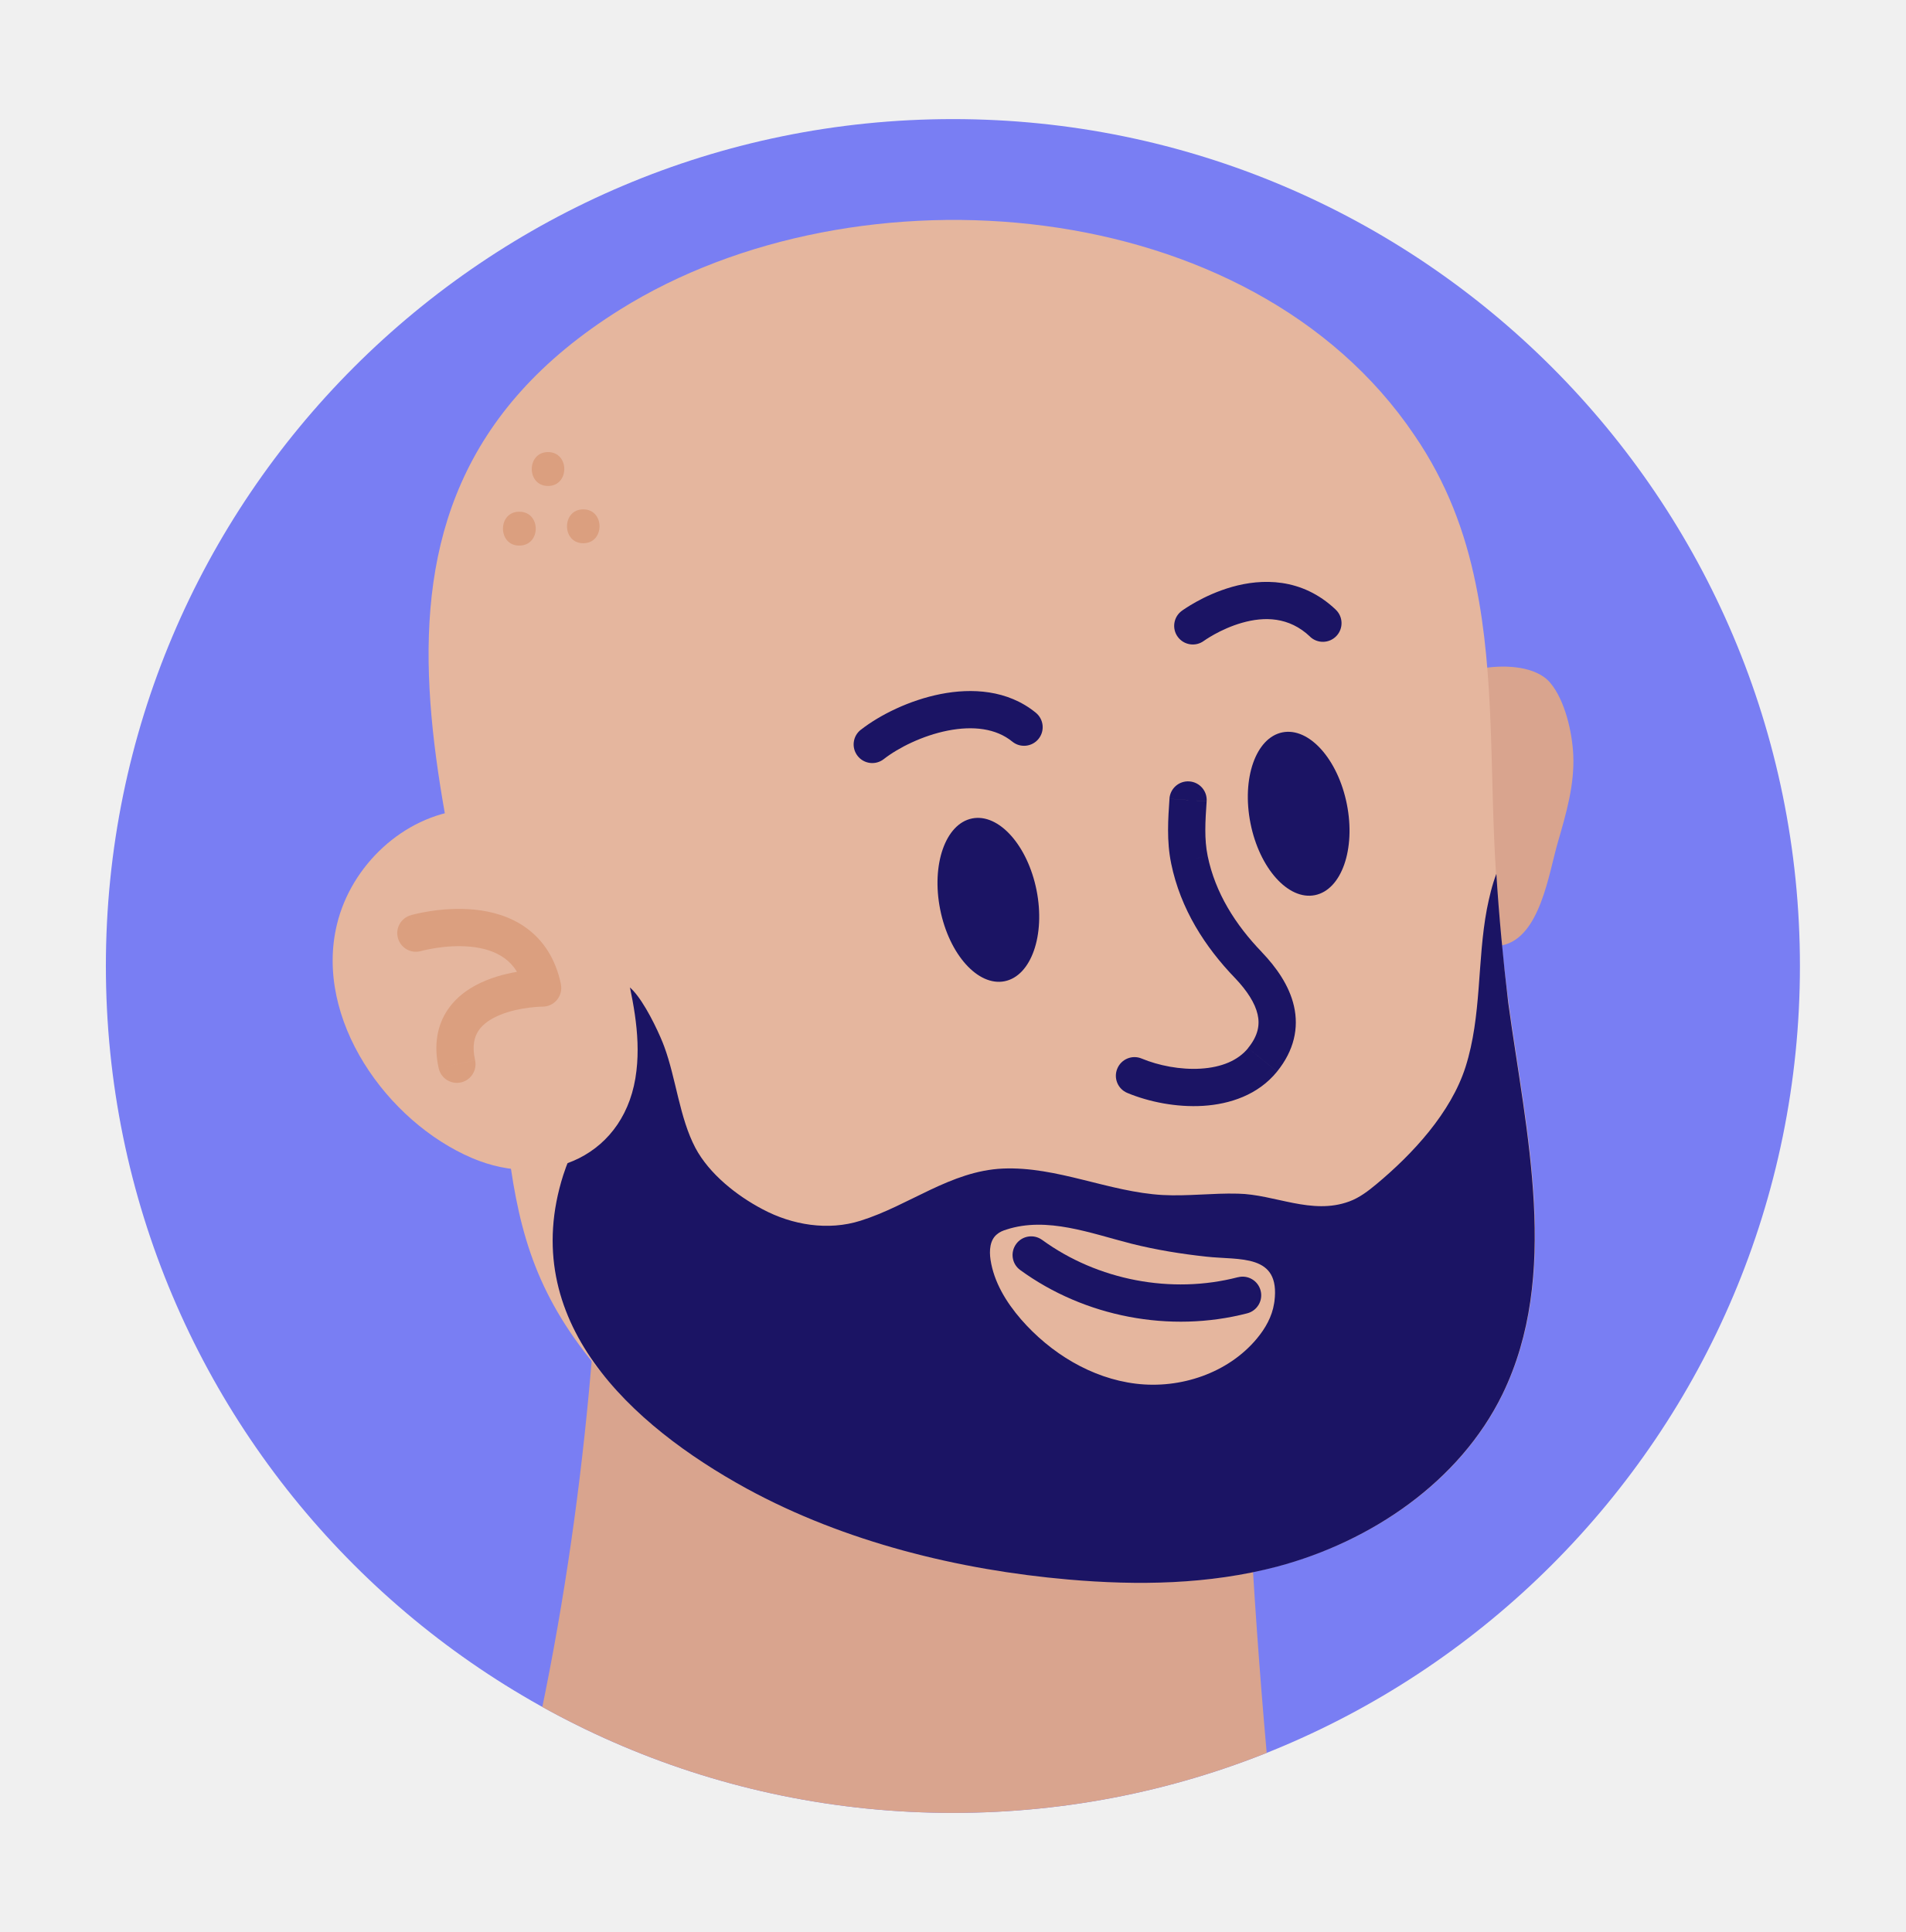
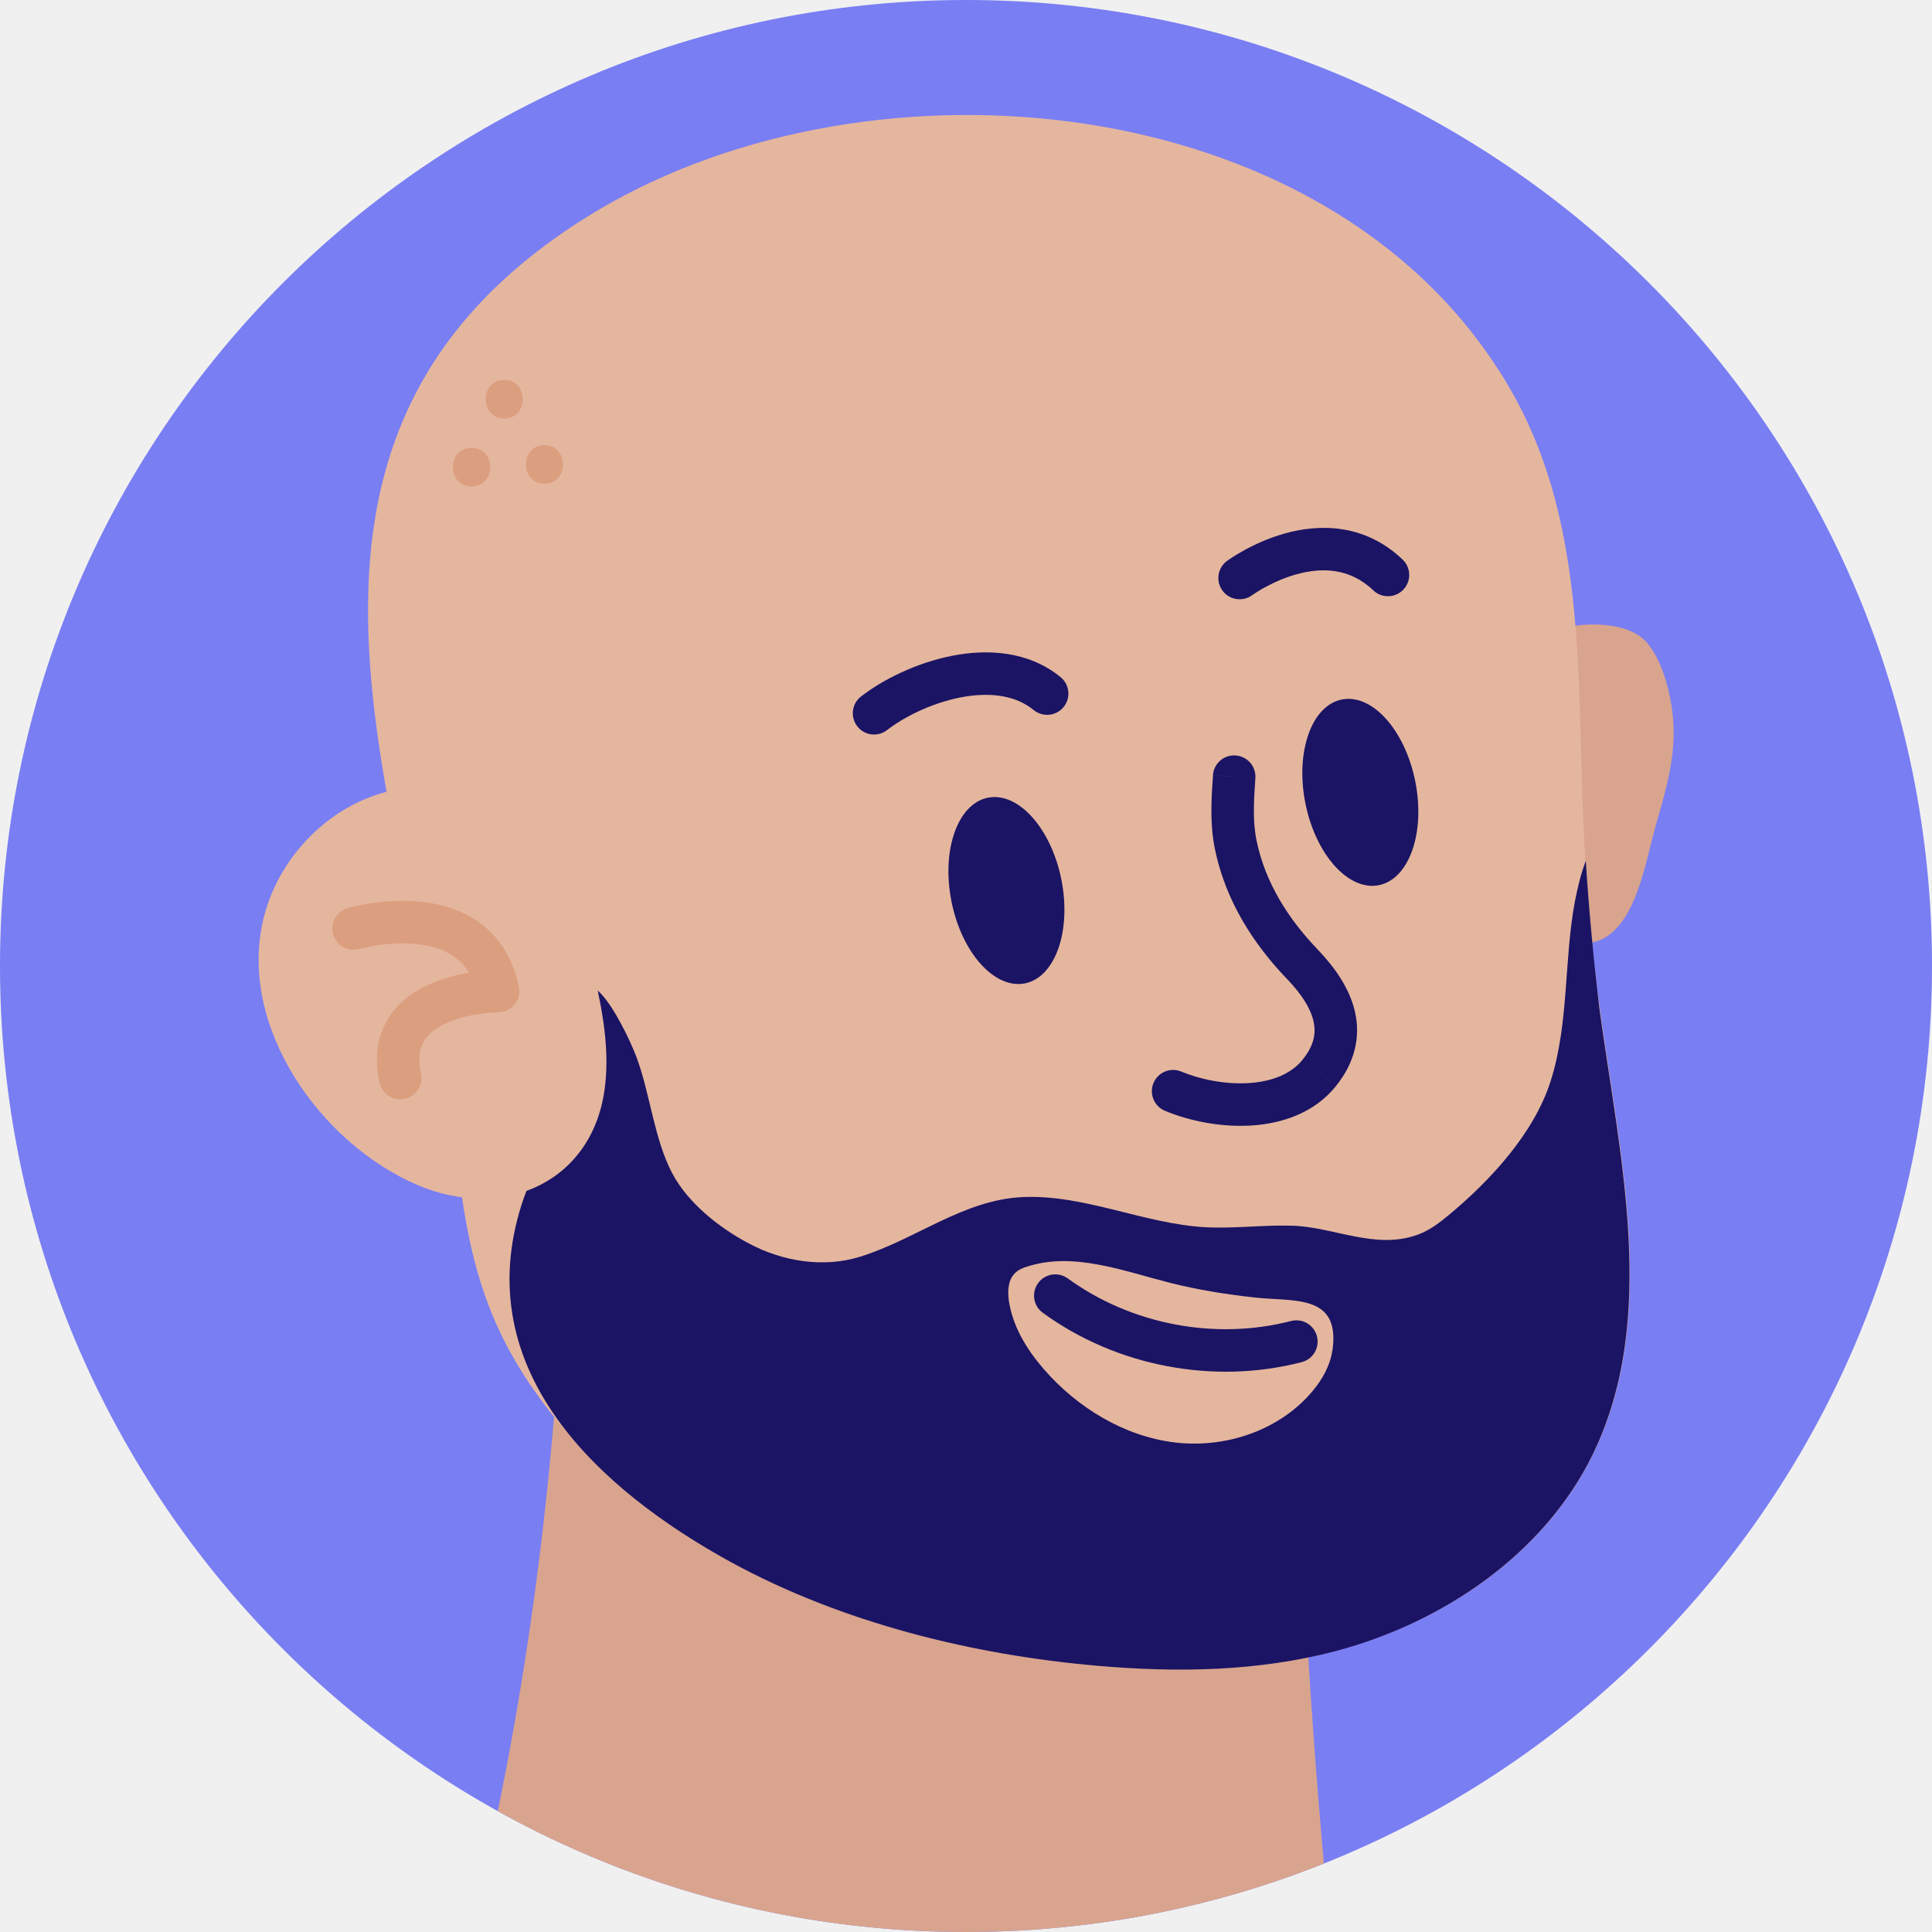
- <svg xmlns="http://www.w3.org/2000/svg" width="72" height="73" viewBox="0 0 72 73" fill="none">
-   <g clip-path="url(#clip0_76339_16453)">
-     <path d="M68 4.5H4V68.5H68V4.5Z" fill="#797EF3" />
-     <path d="M53.28 33.735C52.883 32.737 52.845 31.623 52.806 30.548C52.768 29.242 52.973 27.86 53.638 26.823C54.15 26.017 54.957 25.415 56.121 25.236C56.889 25.121 58.041 25.172 58.566 25.799C59.129 26.465 59.398 27.681 59.437 28.526C59.488 29.652 59.168 30.74 58.861 31.802C58.515 32.967 58.195 35.425 56.749 35.719C55.225 36.052 53.817 35.118 53.28 33.735Z" fill="#D9A48E" />
-     <path d="M48.07 68.5H19.59C19.693 68.065 19.795 67.63 19.898 67.194C21.933 58.465 22.726 50.004 22.841 40.852C30.048 43.514 37.626 42.375 45.062 42.26C47.827 42.222 46.906 45.358 46.931 48.289C46.969 51.95 47.11 55.598 47.328 59.233C47.52 62.331 47.763 65.428 48.07 68.5Z" fill="#D9A48E" />
-     <path d="M55.751 22.062C56.48 25.582 56.275 29.294 56.519 33.018C56.621 34.644 56.775 36.257 56.992 37.87C57.671 42.836 58.963 48.161 56.775 52.666C55.162 55.982 51.834 58.234 48.263 59.182C45.677 59.873 43.015 59.898 40.365 59.668C36.256 59.31 31.943 58.273 28.231 56.238C25.952 54.996 23.904 53.37 22.266 51.322C20.115 48.609 19.527 46.228 19.143 42.938C17.85 31.892 11.232 19.31 23.431 11.694C32.378 6.1 47.251 7.278 53.434 16.442C54.663 18.234 55.354 20.116 55.751 22.062Z" fill="#E5B69E" />
-     <path d="M37.953 37.076C38.958 36.875 39.498 35.336 39.16 33.637C38.821 31.939 37.731 30.724 36.726 30.925C35.721 31.125 35.18 32.665 35.519 34.363C35.858 36.062 36.947 37.276 37.953 37.076Z" fill="#1B1464" />
-     <path d="M49.676 33.823C50.682 33.623 51.222 32.083 50.883 30.385C50.544 28.686 49.455 27.472 48.45 27.672C47.444 27.873 46.904 29.412 47.243 31.111C47.582 32.809 48.671 34.024 49.676 33.823Z" fill="#1B1464" />
-     <path d="M33.386 28.684C33.942 28.25 34.856 27.793 35.808 27.605C36.766 27.417 37.632 27.522 38.243 28.021L39.133 26.931C38.067 26.06 36.707 25.994 35.537 26.224C34.362 26.456 33.245 27.009 32.521 27.575L33.386 28.684ZM38.243 28.021C38.543 28.267 38.988 28.222 39.233 27.921C39.479 27.621 39.434 27.177 39.133 26.931L38.243 28.021ZM32.521 27.573C32.214 27.813 32.16 28.254 32.399 28.561C32.639 28.869 33.08 28.922 33.388 28.683L32.521 27.573Z" fill="#1B1464" />
-     <path d="M45.062 23.649C45.48 24.216 45.48 24.216 45.48 24.216C45.48 24.216 45.481 24.215 45.482 24.215C45.485 24.212 45.49 24.208 45.499 24.203C45.514 24.192 45.54 24.175 45.574 24.152C45.644 24.107 45.747 24.042 45.879 23.969C46.145 23.822 46.513 23.648 46.93 23.53C47.764 23.294 48.698 23.299 49.494 24.056L50.464 23.036C49.172 21.808 47.649 21.864 46.547 22.175C45.997 22.332 45.527 22.554 45.198 22.737C45.032 22.83 44.898 22.912 44.805 22.973C44.758 23.004 44.721 23.029 44.694 23.047C44.681 23.056 44.669 23.064 44.662 23.07C44.658 23.073 44.654 23.075 44.651 23.078C44.65 23.079 44.649 23.079 44.648 23.08L44.646 23.082C44.645 23.082 44.645 23.082 45.062 23.649ZM49.492 24.057C49.774 24.325 50.219 24.314 50.488 24.032C50.756 23.75 50.746 23.304 50.463 23.036L49.492 24.057ZM44.645 23.082C44.333 23.312 44.266 23.754 44.497 24.066C44.727 24.378 45.169 24.445 45.481 24.215L44.645 23.082Z" fill="#1B1464" />
-     <path d="M38.542 47.987C40.978 49.762 44.202 50.379 47.121 49.623L46.767 48.259C44.259 48.911 41.467 48.376 39.371 46.849L38.542 47.987ZM47.121 49.623C47.497 49.525 47.724 49.141 47.625 48.765C47.528 48.389 47.144 48.162 46.767 48.261L47.121 49.623ZM39.371 46.85C39.058 46.621 38.616 46.69 38.389 47.005C38.161 47.32 38.228 47.76 38.543 47.988L39.371 46.85Z" fill="#1B1464" />
-     <path d="M45.624 32.339C45.494 31.706 45.533 31.049 45.586 30.277L44.182 30.182C44.132 30.921 44.069 31.773 44.246 32.625L45.624 32.339ZM47.669 35.973C46.67 34.937 45.91 33.734 45.624 32.34L44.245 32.623C44.599 34.351 45.53 35.785 46.655 36.952L47.669 35.973ZM48.246 40.489C48.891 39.692 49.073 38.842 48.885 38.016C48.707 37.233 48.214 36.546 47.671 35.977L46.651 36.947C47.119 37.438 47.415 37.904 47.511 38.328C47.598 38.707 47.543 39.119 47.151 39.601L48.246 40.489ZM42.591 41.297C43.404 41.635 44.446 41.846 45.454 41.784C46.46 41.721 47.529 41.374 48.246 40.49L47.153 39.603C46.77 40.075 46.142 40.33 45.366 40.378C44.593 40.427 43.766 40.261 43.131 39.997L42.591 41.297ZM45.586 30.275C45.613 29.887 45.32 29.552 44.931 29.525C44.543 29.498 44.207 29.791 44.181 30.181L45.586 30.275ZM44.934 32.481L45.624 32.34V32.339L44.934 32.481ZM47.162 36.462L47.671 35.977C47.67 35.975 47.669 35.974 47.667 35.973L47.162 36.462ZM43.131 39.997C42.773 39.847 42.36 40.017 42.211 40.377C42.061 40.736 42.231 41.148 42.591 41.297L43.131 39.997Z" fill="#1B1464" />
-     <path d="M48.147 49.172C48.147 49.198 48.135 49.223 48.135 49.249C48.058 49.748 47.802 50.196 47.482 50.58C46.394 51.886 44.589 52.487 42.912 52.282C41.235 52.078 39.687 51.13 38.573 49.85C38.01 49.198 37.549 48.442 37.421 47.598C37.37 47.252 37.395 46.855 37.664 46.638C37.767 46.548 37.895 46.497 38.023 46.458C39.559 45.959 41.197 46.599 42.759 46.996C43.68 47.226 44.627 47.38 45.575 47.482C46.829 47.623 48.378 47.354 48.147 49.172ZM56.531 33.018C56.365 33.454 56.263 33.902 56.173 34.35C55.802 36.321 55.981 38.382 55.367 40.314C54.816 42.042 53.37 43.604 52 44.743C51.693 44.999 51.36 45.255 50.976 45.396C49.555 45.921 48.16 45.127 46.765 45.102C45.818 45.076 44.871 45.204 43.923 45.153C41.888 45.038 39.93 44.065 37.882 44.154C35.911 44.244 34.349 45.55 32.506 46.126C31.29 46.51 29.933 46.292 28.807 45.69C27.834 45.178 26.797 44.359 26.272 43.374C25.671 42.234 25.543 40.762 25.095 39.546C24.826 38.804 23.367 35.706 23.021 37.972C22.803 39.367 22.739 40.737 22.227 42.081C21.933 42.862 21.536 43.604 21.28 44.398C19.527 49.902 23.827 53.844 28.218 56.25C31.93 58.273 36.243 59.322 40.352 59.681C42.989 59.911 45.664 59.873 48.25 59.194C51.808 58.247 55.149 55.982 56.762 52.679C58.951 48.174 57.658 42.849 56.979 37.882C56.787 36.257 56.634 34.644 56.531 33.018Z" fill="#1B1464" />
-     <path d="M21.229 31.764C20.294 30.906 19.078 30.42 17.517 30.599C15.238 30.842 13.267 32.698 12.73 34.926C11.859 38.51 14.624 42.388 17.837 43.758C20.691 44.974 23.686 43.655 24.045 40.455C24.211 39.034 23.878 37.614 23.558 36.231C23.174 34.554 22.432 32.852 21.229 31.764Z" fill="#E5B69E" />
-     <path d="M20.499 37.332C20.499 36.628 20.499 36.628 20.499 36.628C20.499 36.628 20.499 36.628 20.498 36.628H20.497C20.495 36.628 20.494 36.628 20.493 36.628C20.489 36.628 20.485 36.628 20.48 36.628C20.47 36.628 20.456 36.628 20.439 36.629C20.404 36.63 20.356 36.632 20.297 36.634C20.178 36.641 20.011 36.654 19.816 36.678C19.428 36.728 18.898 36.828 18.377 37.039C17.86 37.248 17.295 37.588 16.914 38.152C16.517 38.74 16.378 39.482 16.573 40.364L17.948 40.058C17.824 39.5 17.93 39.164 18.08 38.94C18.246 38.694 18.53 38.494 18.904 38.343C19.273 38.193 19.672 38.114 19.992 38.074C20.15 38.054 20.282 38.045 20.371 38.04C20.416 38.037 20.451 38.036 20.474 38.036C20.485 38.036 20.493 38.036 20.497 38.036C20.499 38.036 20.5 38.036 20.5 38.036C20.499 38.036 20.499 38.036 20.499 37.332ZM15.712 35.258C15.908 35.934 15.908 35.934 15.908 35.934C15.908 35.934 15.91 35.934 15.913 35.933C15.918 35.932 15.926 35.929 15.938 35.926C15.963 35.92 16 35.911 16.05 35.9C16.15 35.877 16.296 35.847 16.474 35.819C16.834 35.764 17.305 35.724 17.784 35.772C18.265 35.819 18.708 35.951 19.055 36.202C19.386 36.44 19.676 36.821 19.813 37.475L21.192 37.189C20.988 36.211 20.512 35.517 19.881 35.06C19.267 34.616 18.556 34.433 17.924 34.37C17.29 34.307 16.692 34.361 16.261 34.426C16.043 34.46 15.863 34.497 15.735 34.526C15.671 34.542 15.62 34.554 15.583 34.563C15.565 34.568 15.549 34.572 15.539 34.575C15.534 34.576 15.529 34.577 15.526 34.579C15.525 34.579 15.524 34.58 15.523 34.58H15.521C15.521 34.58 15.521 34.58 15.52 34.58C15.516 34.583 15.516 34.583 15.712 35.258ZM16.573 40.364C16.658 40.744 17.034 40.983 17.413 40.899C17.792 40.816 18.031 40.438 17.948 40.06L16.573 40.364ZM20.499 37.332V38.036C20.712 38.036 20.911 37.94 21.046 37.776C21.179 37.612 21.233 37.396 21.189 37.189L20.499 37.332ZM15.516 34.583C15.142 34.691 14.927 35.082 15.036 35.454C15.145 35.828 15.535 36.043 15.908 35.934L15.516 34.583Z" fill="#DB9F7F" />
-     <path d="M19.616 19.335C18.797 19.335 18.797 20.615 19.616 20.615C20.448 20.615 20.448 19.335 19.616 19.335Z" fill="#DB9F7F" />
-     <path d="M20.704 17.082C19.885 17.082 19.885 18.362 20.704 18.362C21.523 18.362 21.523 17.082 20.704 17.082Z" fill="#DB9F7F" />
-     <path d="M22.035 19.246C21.216 19.246 21.216 20.526 22.035 20.526C22.855 20.526 22.855 19.246 22.035 19.246Z" fill="#DB9F7F" />
+ <svg xmlns="http://www.w3.org/2000/svg" width="200" height="200" viewBox="0 0 200 200" fill="none">
+   <g clip-path="url(#clip0_117684_9707)">
+     <path d="M200 0H0V200H200V0Z" fill="#797EF3" />
+     <path d="M154 91.36C152.76 88.24 152.64 84.76 152.52 81.4C152.4 77.32 153.04 73 155.12 69.76C156.72 67.24 159.24 65.36 162.88 64.8C165.28 64.44 168.88 64.6 170.52 66.56C172.28 68.64 173.12 72.44 173.24 75.08C173.4 78.6 172.4 82 171.44 85.32C170.36 88.96 169.36 96.64 164.84 97.56C160.08 98.6 155.68 95.68 154 91.36Z" fill="#D9A48E" />
+     <path d="M137.72 200H48.72C49.04 198.64 49.36 197.28 49.68 195.92C56.04 168.64 58.52 142.2 58.88 113.6C81.4 121.92 105.08 118.36 128.32 118C136.96 117.88 134.08 127.68 134.16 136.84C134.28 148.28 134.72 159.68 135.4 171.04C136 180.72 136.76 190.4 137.72 200Z" fill="#D9A48E" />
+     <path d="M161.72 54.88C164 65.88 163.36 77.48 164.12 89.12C164.44 94.2 164.92 99.24 165.6 104.28C167.72 119.8 171.76 136.44 164.92 150.52C159.88 160.88 149.48 167.92 138.32 170.88C130.24 173.04 121.92 173.12 113.64 172.4C100.8 171.28 87.32 168.04 75.72 161.68C68.6 157.8 62.2 152.72 57.08 146.32C50.36 137.84 48.52 130.4 47.32 120.12C43.28 85.6 22.6 46.28 60.72 22.48C88.68 5 135.16 8.68 154.48 37.32C158.32 42.92 160.48 48.8 161.72 54.88Z" fill="#E5B69E" />
+     <path d="M106.102 101.799C109.243 101.172 110.931 96.361 109.873 91.053C108.814 85.746 105.409 81.951 102.268 82.577C99.126 83.204 97.438 88.014 98.497 93.322C99.555 98.63 102.96 102.425 106.102 101.799Z" fill="#1B1464" />
+     <path d="M142.738 91.635C145.88 91.008 147.568 86.197 146.509 80.889C145.451 75.581 142.046 71.786 138.904 72.413C135.763 73.039 134.075 77.85 135.133 83.158C136.192 88.466 139.597 92.261 142.738 91.635Z" fill="#1B1464" />
+     <path d="M91.832 75.576C93.568 74.22 96.424 72.792 99.4 72.204C102.392 71.616 105.1 71.944 107.008 73.504L109.792 70.096C106.46 67.376 102.208 67.168 98.552 67.888C94.88 68.612 91.392 70.34 89.128 72.108L91.832 75.576ZM107.008 73.504C107.948 74.272 109.336 74.132 110.104 73.192C110.872 72.252 110.732 70.864 109.792 70.096L107.008 73.504ZM89.128 72.104C88.168 72.852 88 74.232 88.748 75.192C89.496 76.152 90.876 76.32 91.836 75.572L89.128 72.104Z" fill="#1B1464" />
+     <path d="M128.32 59.84C129.624 61.612 129.624 61.612 129.624 61.612C129.624 61.612 129.628 61.608 129.632 61.608C129.64 61.6 129.656 61.588 129.684 61.572C129.732 61.536 129.812 61.484 129.92 61.412C130.136 61.272 130.46 61.068 130.872 60.84C131.704 60.38 132.852 59.836 134.156 59.468C136.764 58.732 139.68 58.748 142.168 61.112L145.2 57.924C141.164 54.088 136.404 54.264 132.96 55.236C131.24 55.724 129.772 56.42 128.744 56.992C128.224 57.28 127.808 57.536 127.516 57.728C127.368 57.824 127.252 57.904 127.168 57.96C127.128 57.988 127.092 58.012 127.068 58.032C127.056 58.04 127.044 58.048 127.036 58.056C127.032 58.06 127.028 58.06 127.024 58.064L127.02 58.068C127.016 58.068 127.016 58.068 128.32 59.84ZM142.164 61.116C143.044 61.952 144.436 61.92 145.276 61.036C146.112 60.156 146.08 58.764 145.196 57.924L142.164 61.116ZM127.016 58.068C126.04 58.788 125.832 60.168 126.552 61.144C127.272 62.12 128.652 62.328 129.628 61.608L127.016 58.068Z" fill="#1B1464" />
+     <path d="M107.944 135.896C115.556 141.444 125.632 143.372 134.752 141.008L133.648 136.748C125.808 138.784 117.084 137.112 110.536 132.34L107.944 135.896ZM134.752 141.008C135.928 140.704 136.636 139.504 136.328 138.328C136.024 137.152 134.824 136.444 133.648 136.752L134.752 141.008ZM110.536 132.344C109.556 131.628 108.176 131.844 107.464 132.828C106.752 133.812 106.964 135.188 107.948 135.9L110.536 132.344Z" fill="#1B1464" />
+     <path d="M130.076 86.996C129.668 85.02 129.792 82.964 129.956 80.552L125.568 80.256C125.412 82.564 125.216 85.228 125.768 87.892L130.076 86.996ZM136.464 98.352C133.344 95.116 130.968 91.356 130.076 87L125.764 87.884C126.872 93.284 129.78 97.764 133.296 101.412L136.464 98.352ZM138.268 112.464C140.284 109.976 140.852 107.32 140.264 104.736C139.708 102.292 138.168 100.144 136.472 98.364L133.284 101.396C134.748 102.932 135.672 104.388 135.972 105.712C136.244 106.896 136.072 108.184 134.848 109.692L138.268 112.464ZM120.596 114.992C123.136 116.048 126.392 116.708 129.544 116.512C132.688 116.316 136.028 115.232 138.268 112.468L134.852 109.696C133.656 111.172 131.692 111.968 129.268 112.12C126.852 112.272 124.268 111.752 122.284 110.928L120.596 114.992ZM129.956 80.548C130.04 79.336 129.124 78.288 127.908 78.204C126.696 78.12 125.648 79.036 125.564 80.252L129.956 80.548ZM127.92 87.44L130.076 87V86.996L127.92 87.44ZM134.88 99.88L136.472 98.364C136.468 98.36 136.464 98.356 136.46 98.352L134.88 99.88ZM122.284 110.928C121.164 110.46 119.876 110.992 119.408 112.116C118.94 113.236 119.472 114.524 120.596 114.992L122.284 110.928Z" fill="#1B1464" />
+     <path d="M137.96 139.6C137.96 139.68 137.92 139.76 137.92 139.84C137.68 141.4 136.88 142.8 135.88 144C132.48 148.08 126.84 149.96 121.6 149.32C116.36 148.68 111.52 145.72 108.04 141.72C106.28 139.68 104.84 137.32 104.44 134.68C104.28 133.6 104.36 132.36 105.2 131.68C105.52 131.4 105.92 131.24 106.32 131.12C111.12 129.56 116.24 131.56 121.12 132.8C124 133.52 126.96 134 129.92 134.32C133.84 134.76 138.68 133.92 137.96 139.6ZM164.16 89.12C163.64 90.48 163.32 91.88 163.04 93.28C161.88 99.44 162.44 105.88 160.52 111.92C158.8 117.32 154.28 122.2 150 125.76C149.04 126.56 148 127.36 146.8 127.8C142.36 129.44 138 126.96 133.64 126.88C130.68 126.8 127.72 127.2 124.76 127.04C118.4 126.68 112.28 123.64 105.88 123.92C99.72 124.2 94.84 128.28 89.08 130.08C85.28 131.28 81.04 130.6 77.52 128.72C74.48 127.12 71.24 124.56 69.6 121.48C67.72 117.92 67.32 113.32 65.92 109.52C65.08 107.2 60.52 97.52 59.44 104.6C58.76 108.96 58.56 113.24 56.96 117.44C56.04 119.88 54.8 122.2 54 124.68C48.52 141.88 61.96 154.2 75.68 161.72C87.28 168.04 100.76 171.32 113.6 172.44C121.84 173.16 130.2 173.04 138.28 170.92C149.4 167.96 159.84 160.88 164.88 150.56C171.72 136.48 167.68 119.84 165.56 104.32C164.96 99.24 164.48 94.2 164.16 89.12Z" fill="#1B1464" />
+     <path d="M53.84 85.2C50.92 82.52 47.12 81 42.24 81.56C35.12 82.32 28.96 88.12 27.28 95.08C24.56 106.28 33.2 118.4 43.24 122.68C52.16 126.48 61.52 122.36 62.64 112.36C63.16 107.92 62.12 103.48 61.12 99.16C59.92 93.92 57.6 88.6 53.84 85.2Z" fill="#E5B69E" />
+     <path d="M51.56 102.6C51.56 100.4 51.56 100.4 51.56 100.4C51.56 100.4 51.56 100.4 51.556 100.4H51.552C51.548 100.4 51.544 100.4 51.54 100.4C51.528 100.4 51.516 100.4 51.5 100.4C51.468 100.4 51.424 100.4 51.372 100.404C51.264 100.408 51.112 100.412 50.928 100.42C50.556 100.44 50.036 100.48 49.424 100.556C48.212 100.712 46.556 101.024 44.928 101.684C43.312 102.336 41.548 103.4 40.356 105.164C39.116 107 38.68 109.32 39.292 112.076L43.588 111.12C43.2 109.376 43.532 108.324 44 107.624C44.52 106.856 45.408 106.232 46.576 105.76C47.728 105.292 48.976 105.044 49.976 104.92C50.468 104.856 50.88 104.828 51.16 104.812C51.3 104.804 51.408 104.8 51.48 104.8C51.516 104.8 51.54 104.8 51.552 104.8C51.56 104.8 51.564 104.8 51.564 104.8C51.56 104.8 51.56 104.8 51.56 102.6ZM36.6 96.12C37.212 98.232 37.212 98.232 37.212 98.232C37.212 98.232 37.22 98.232 37.228 98.228C37.244 98.224 37.268 98.216 37.308 98.208C37.384 98.188 37.5 98.16 37.656 98.124C37.968 98.052 38.424 97.96 38.98 97.872C40.108 97.7 41.58 97.576 43.076 97.724C44.58 97.872 45.964 98.284 47.048 99.068C48.08 99.812 48.988 101.004 49.416 103.048L53.724 102.152C53.088 99.096 51.6 96.928 49.628 95.5C47.708 94.112 45.488 93.54 43.512 93.344C41.532 93.148 39.664 93.316 38.316 93.52C37.636 93.624 37.072 93.74 36.672 93.832C36.472 93.88 36.312 93.92 36.196 93.948C36.14 93.964 36.092 93.976 36.06 93.984C36.044 93.988 36.028 93.992 36.02 93.996C36.016 93.996 36.012 94 36.008 94H36.004C36.004 94 36.004 94 36 94C35.988 94.008 35.988 94.008 36.6 96.12ZM39.292 112.076C39.556 113.264 40.732 114.008 41.916 113.748C43.1 113.488 43.848 112.308 43.588 111.124L39.292 112.076ZM51.56 102.6V104.8C52.224 104.8 52.848 104.5 53.268 103.988C53.684 103.476 53.852 102.8 53.716 102.152L51.56 102.6ZM35.988 94.008C34.82 94.348 34.148 95.568 34.488 96.732C34.828 97.9 36.048 98.572 37.212 98.232L35.988 94.008Z" fill="#DB9F7F" />
+     <path d="M48.8 46.36C46.24 46.36 46.24 50.36 48.8 50.36C51.4 50.36 51.4 46.36 48.8 46.36Z" fill="#DB9F7F" />
+     <path d="M52.2 39.32C49.64 39.32 49.64 43.32 52.2 43.32C54.76 43.32 54.76 39.32 52.2 39.32Z" fill="#DB9F7F" />
+     <path d="M56.36 46.08C53.8 46.08 53.8 50.08 56.36 50.08C58.92 50.08 58.92 46.08 56.36 46.08Z" fill="#DB9F7F" />
  </g>
  <defs>
-     <clipPath id="clip0_76339_16453">
-       <rect x="4" y="4.5" width="64" height="64" rx="32" fill="white" />
+     <clipPath id="clip0_117684_9707">
+       <rect width="200" height="200" rx="100" fill="white" />
    </clipPath>
  </defs>
</svg>
